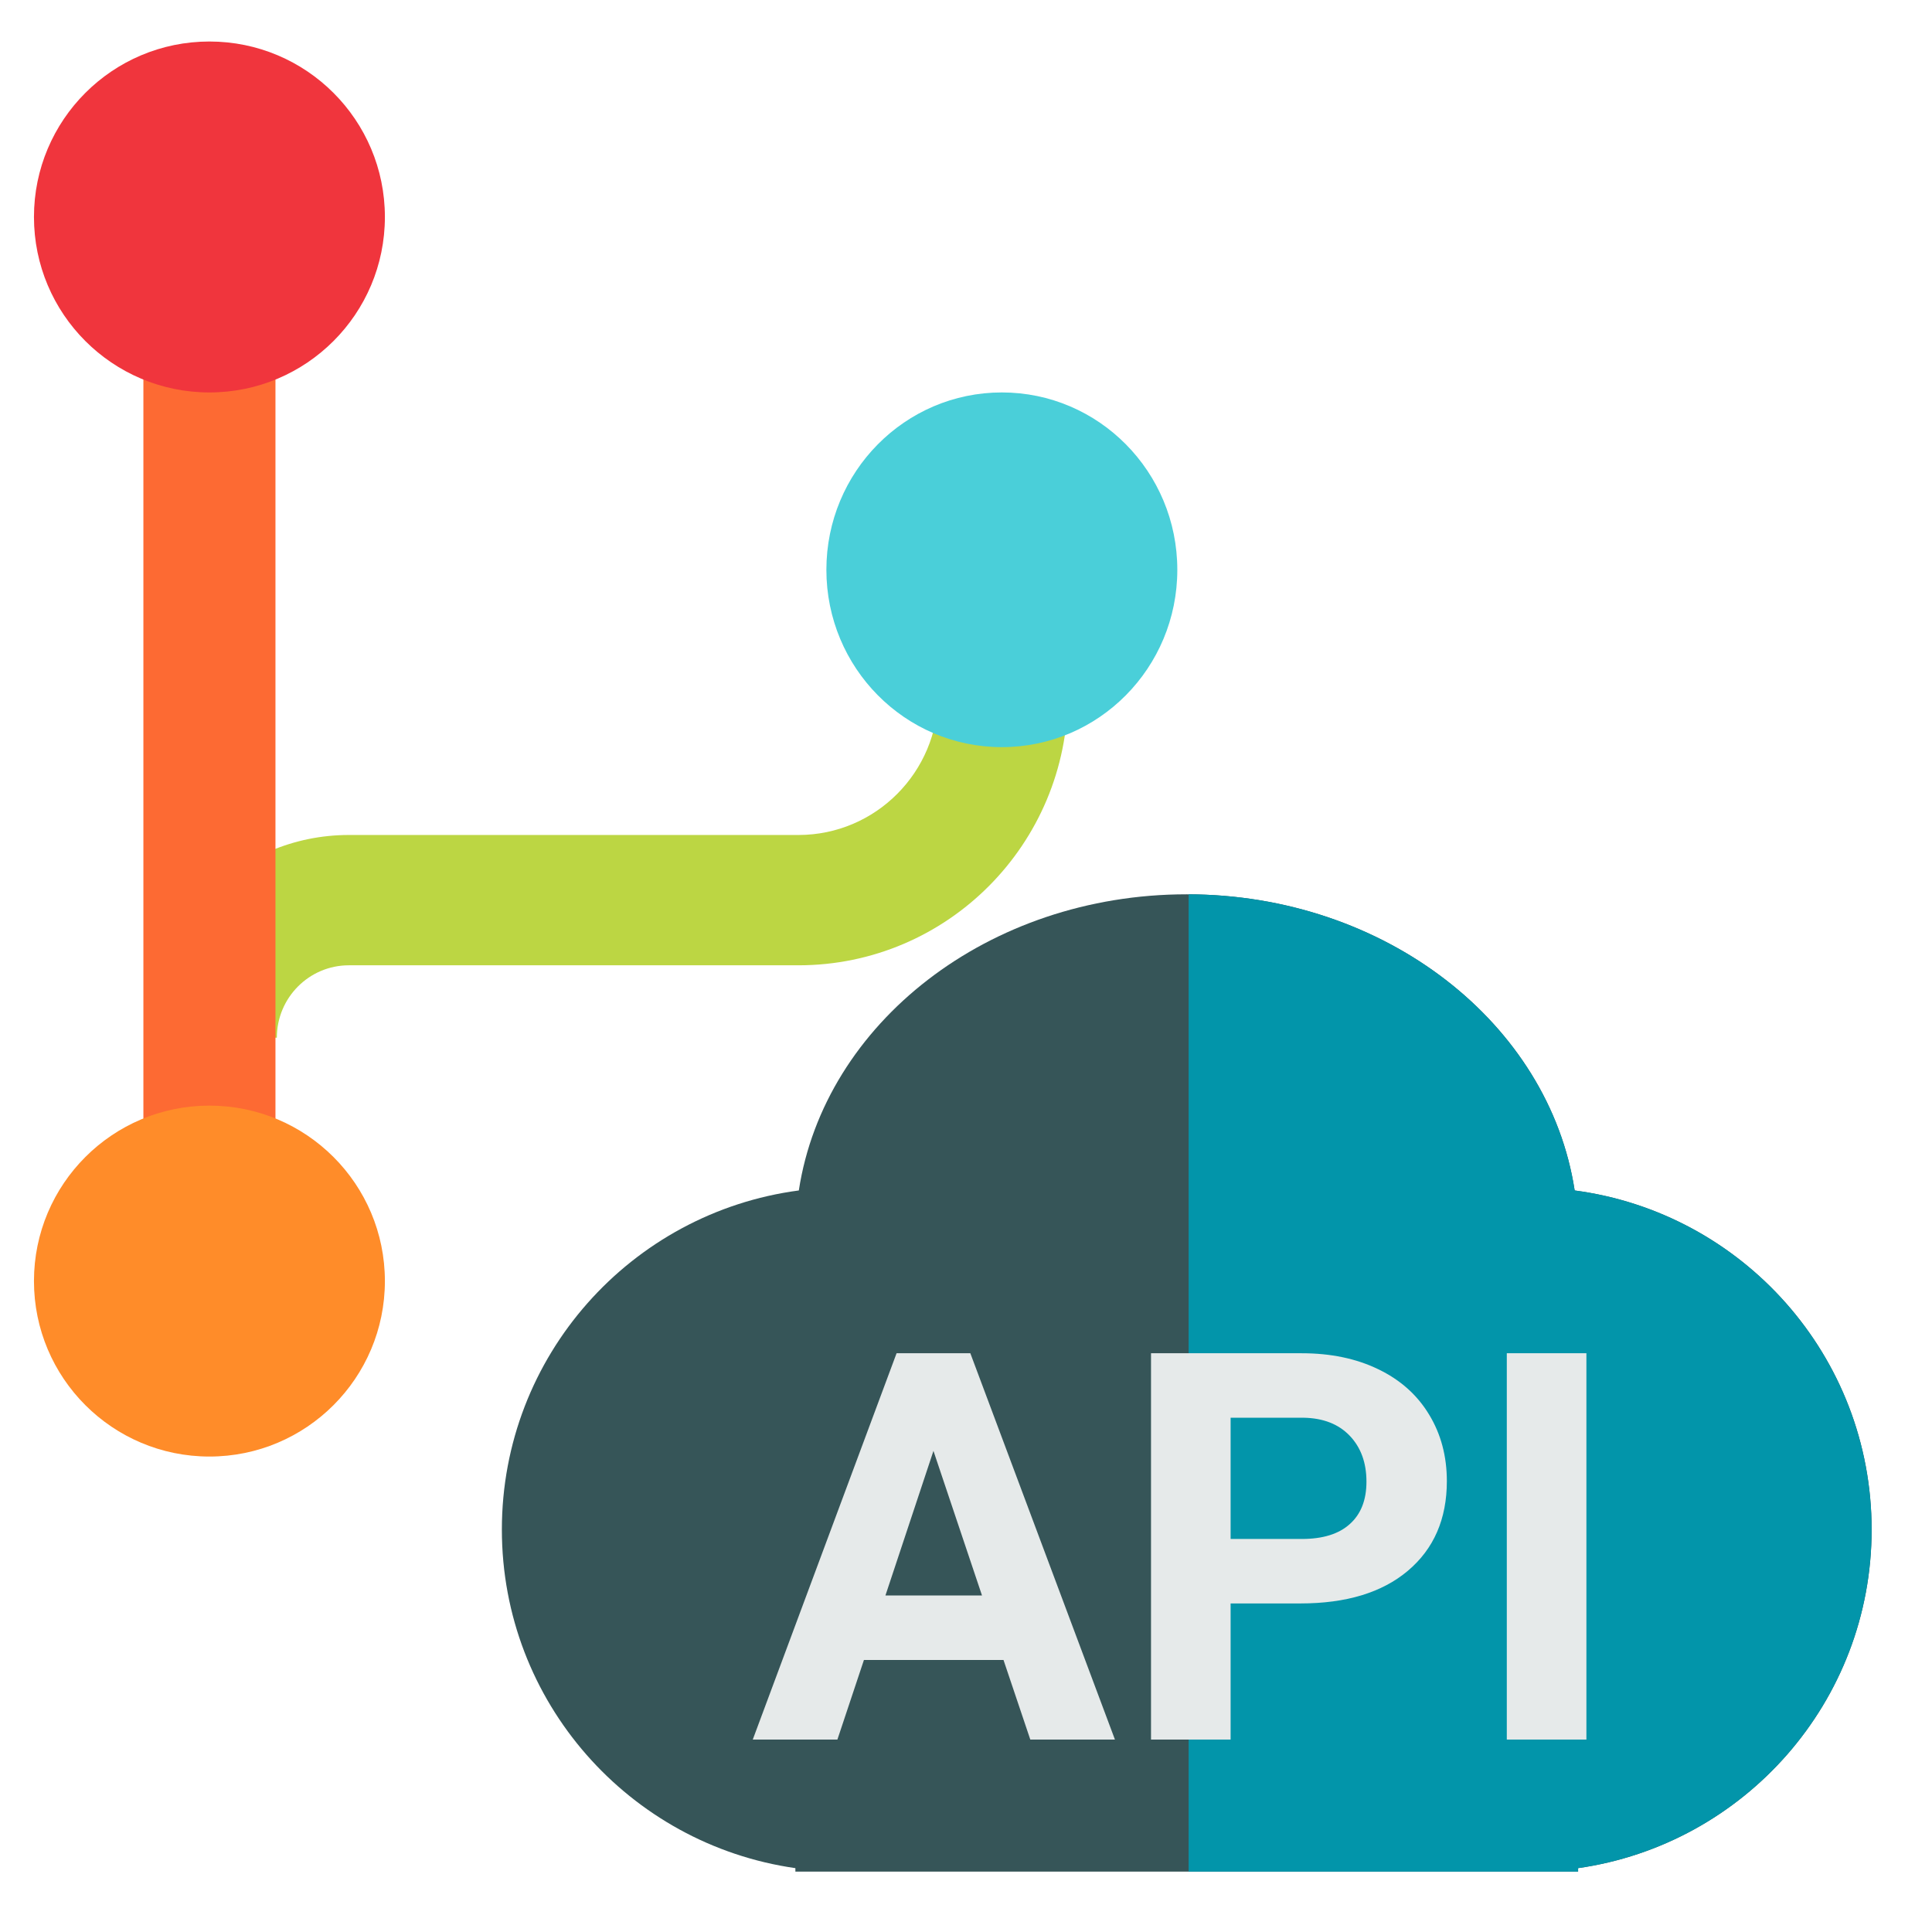
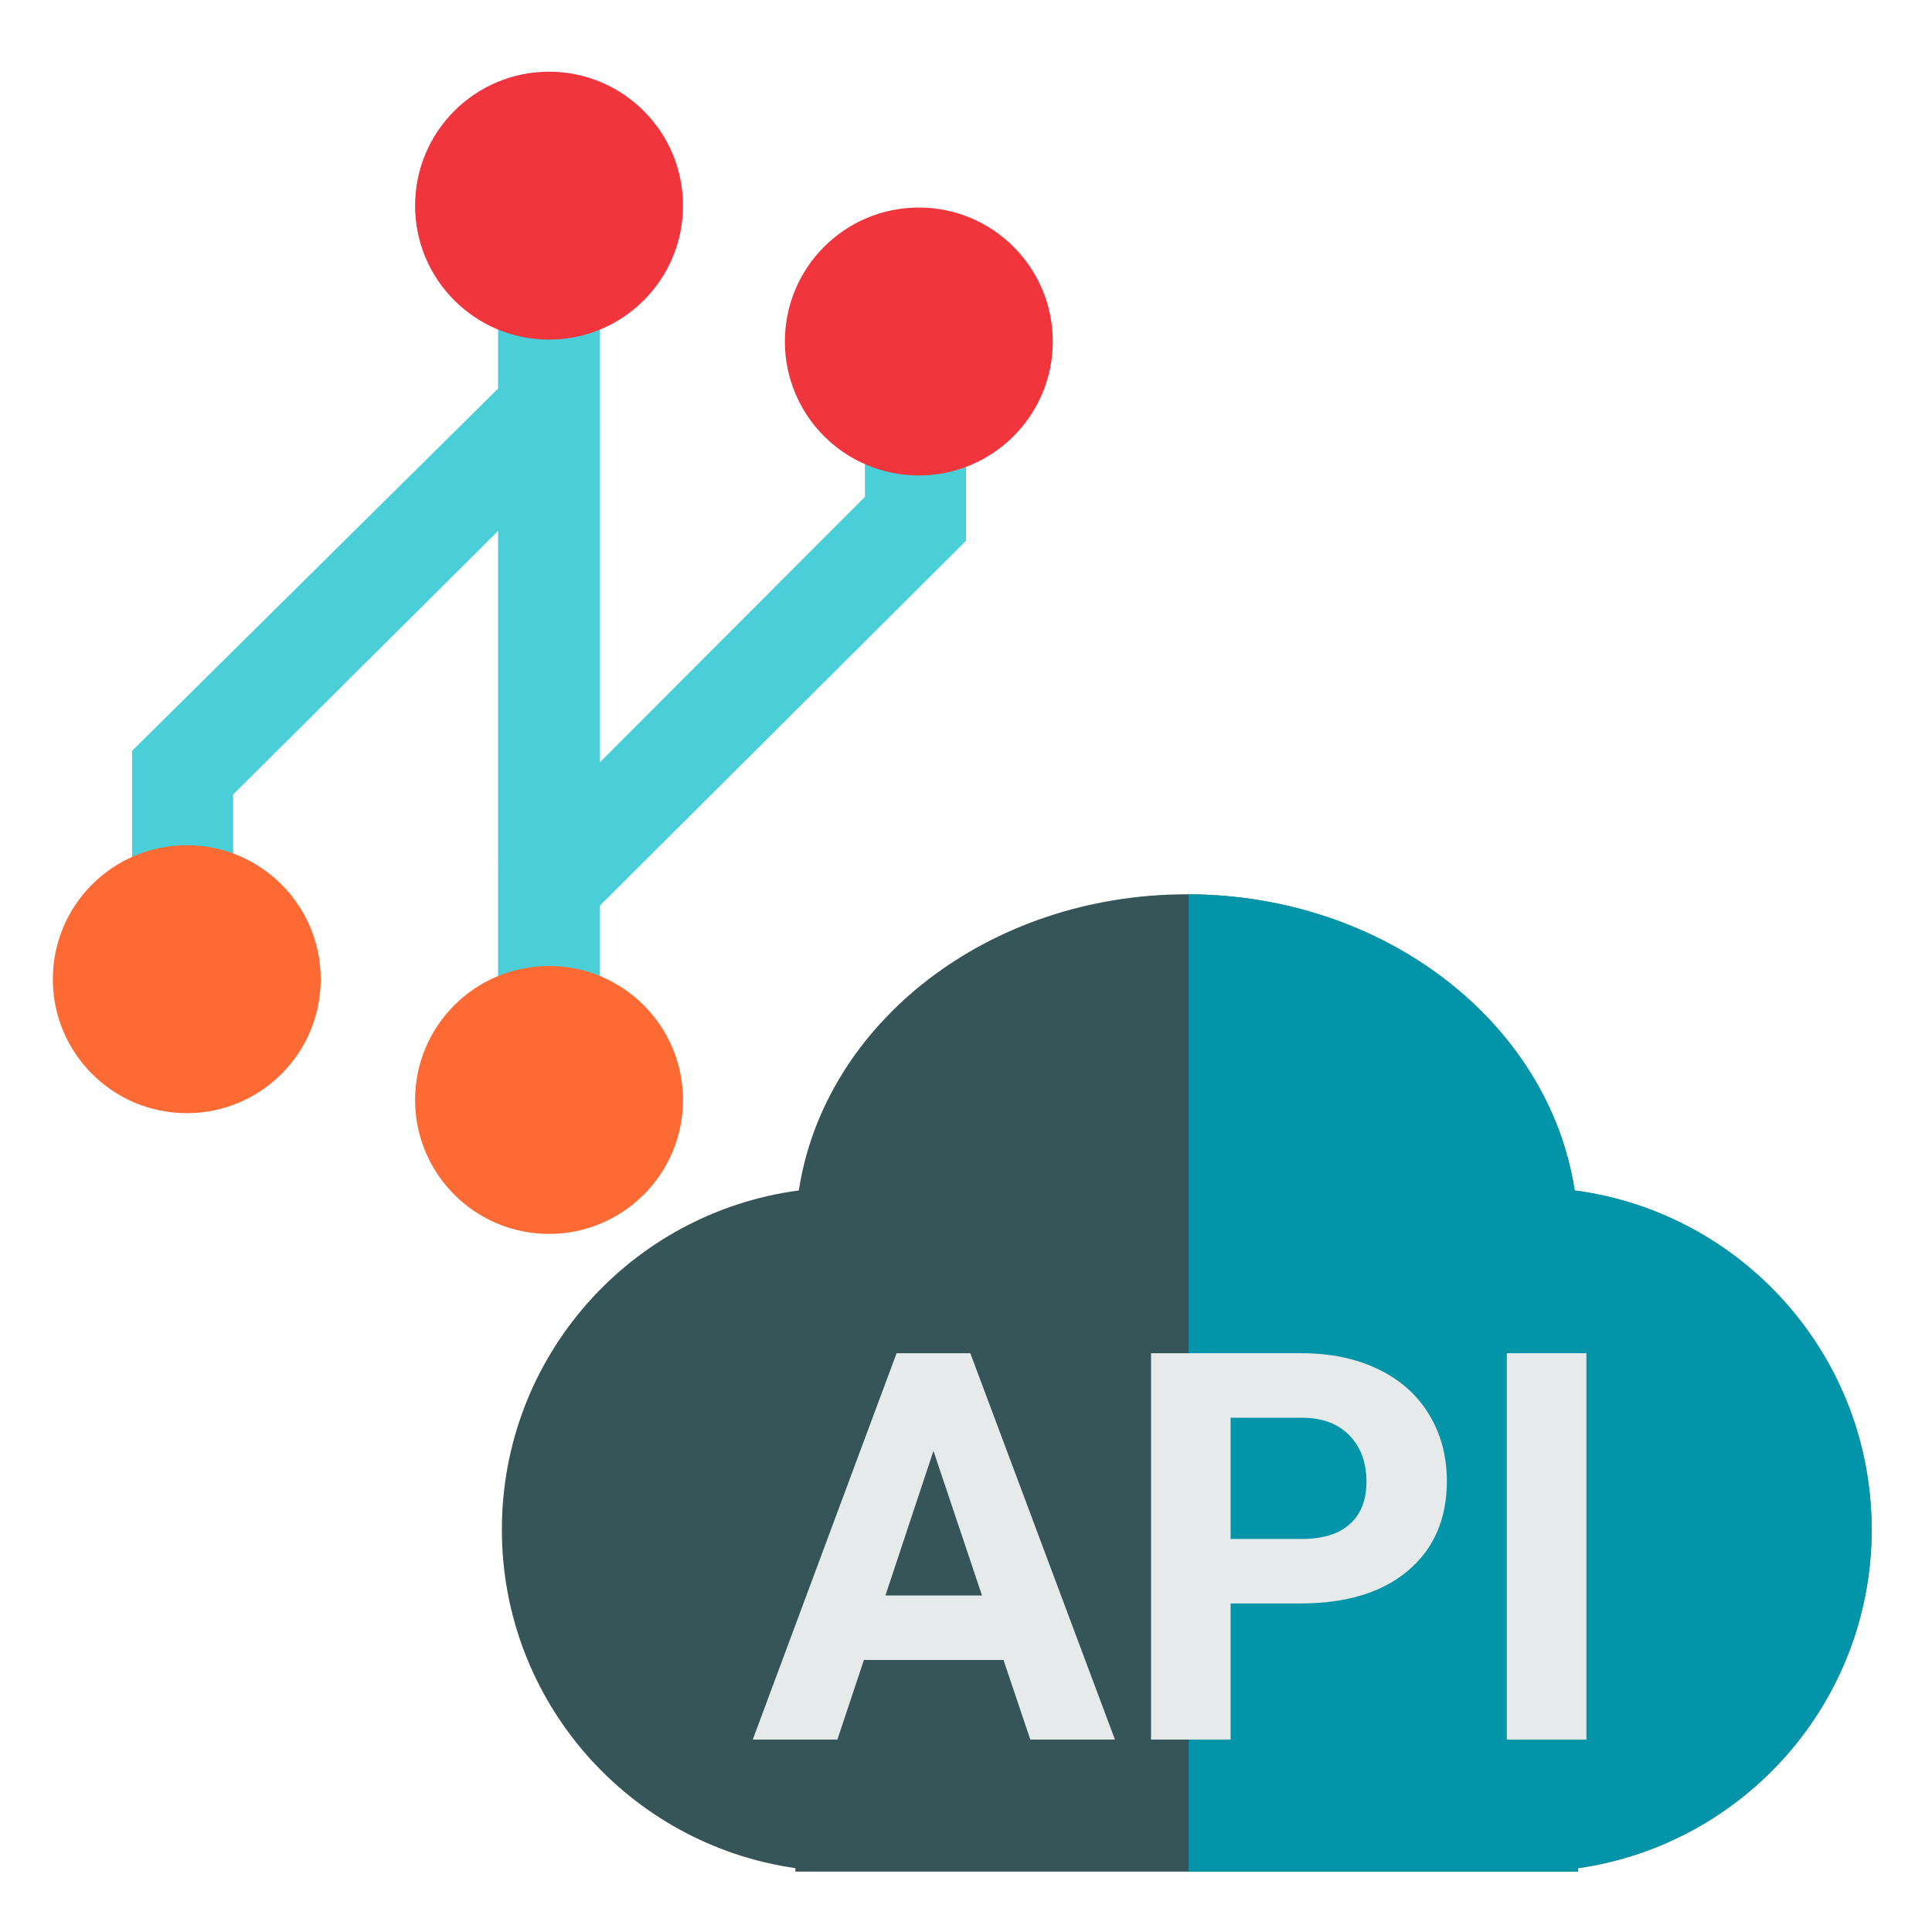
<svg xmlns="http://www.w3.org/2000/svg" width="512" height="512" viewBox="0 0 512 512" fill="none">
-   <path fill-rule="evenodd" clip-rule="evenodd" d="M283 176V184.058C283 223.688 251.031 255.814 211.595 255.814H92.459C81.914 255.814 73.366 264.404 73.366 275H39C39 245.331 62.934 221.279 92.459 221.279H211.595C232.051 221.279 248.634 204.615 248.634 184.058V176H283Z" fill="#BCD643" />
-   <ellipse cx="265.5" cy="151" rx="46.5" ry="47" fill="#4ACFD9" />
-   <path fill-rule="evenodd" clip-rule="evenodd" d="M38 326L38 69L73 69L73 326L38 326Z" fill="#FD6A33" />
-   <circle cx="55.5" cy="57.5" r="46.5" fill="#F0353D" />
-   <circle cx="55.5" cy="339.5" r="46.5" fill="#FF8C29" />
  <path d="M418.214 495.077C462.222 488.792 496 451.016 496 405.35C496 359.355 461.766 321.365 417.303 315.484C410.517 271.171 367.066 237 314.5 237C261.934 237 218.483 271.171 211.697 315.484C167.234 321.365 133 359.355 133 405.35C133 451.016 166.778 488.792 210.786 495.077V496H418.214V495.077Z" fill="#365558" />
  <path fill-rule="evenodd" clip-rule="evenodd" d="M315 496H418.214V495.077C462.222 488.791 496 451.016 496 405.35C496 359.355 461.766 321.365 417.303 315.484C410.538 271.311 367.341 237.217 315 237.001V496Z" fill="#0295AA" />
  <path d="M265.938 439.906H228.953L221.922 461H199.492L237.602 358.625H257.148L295.469 461H273.039L265.938 439.906ZM234.648 422.82H260.242L247.375 384.5L234.648 422.82ZM326.125 424.93V461H305.031V358.625H344.969C352.656 358.625 359.406 360.031 365.219 362.844C371.078 365.656 375.578 369.664 378.719 374.867C381.859 380.023 383.43 385.906 383.43 392.516C383.43 402.547 379.984 410.469 373.094 416.281C366.25 422.047 356.758 424.93 344.617 424.93H326.125ZM326.125 407.844H344.969C350.547 407.844 354.789 406.531 357.695 403.906C360.648 401.281 362.125 397.531 362.125 392.656C362.125 387.641 360.648 383.586 357.695 380.492C354.742 377.398 350.664 375.805 345.461 375.711H326.125V407.844ZM420.414 461H399.32V358.625H420.414V461Z" fill="#E6EAEA" />
+   <path fill-rule="evenodd" clip-rule="evenodd" d="M132 272L132 76L159 76L159 272L132 272Z" fill="#4ACFD9" />
+   <path d="M256 143.315L150.943 248L132 229.027L229.21 131.664V100H256V143.315Z" fill="#4ACFD9" />
+   <path d="M35 198.978L140.057 95L159 113.845L61.79 210.55V242H35V198.978Z" fill="#4ACFD9" />
+   <circle cx="145.5" cy="54.5" r="35.5" fill="#F0353D" />
+   <circle cx="243.5" cy="90.5" r="35.5" fill="#F0353D" />
+   <circle cx="49.5" cy="259.5" r="35.5" fill="#FD6A33" />
+   <circle cx="145.5" cy="291.5" r="35.5" fill="#FD6A33" />
</svg>
